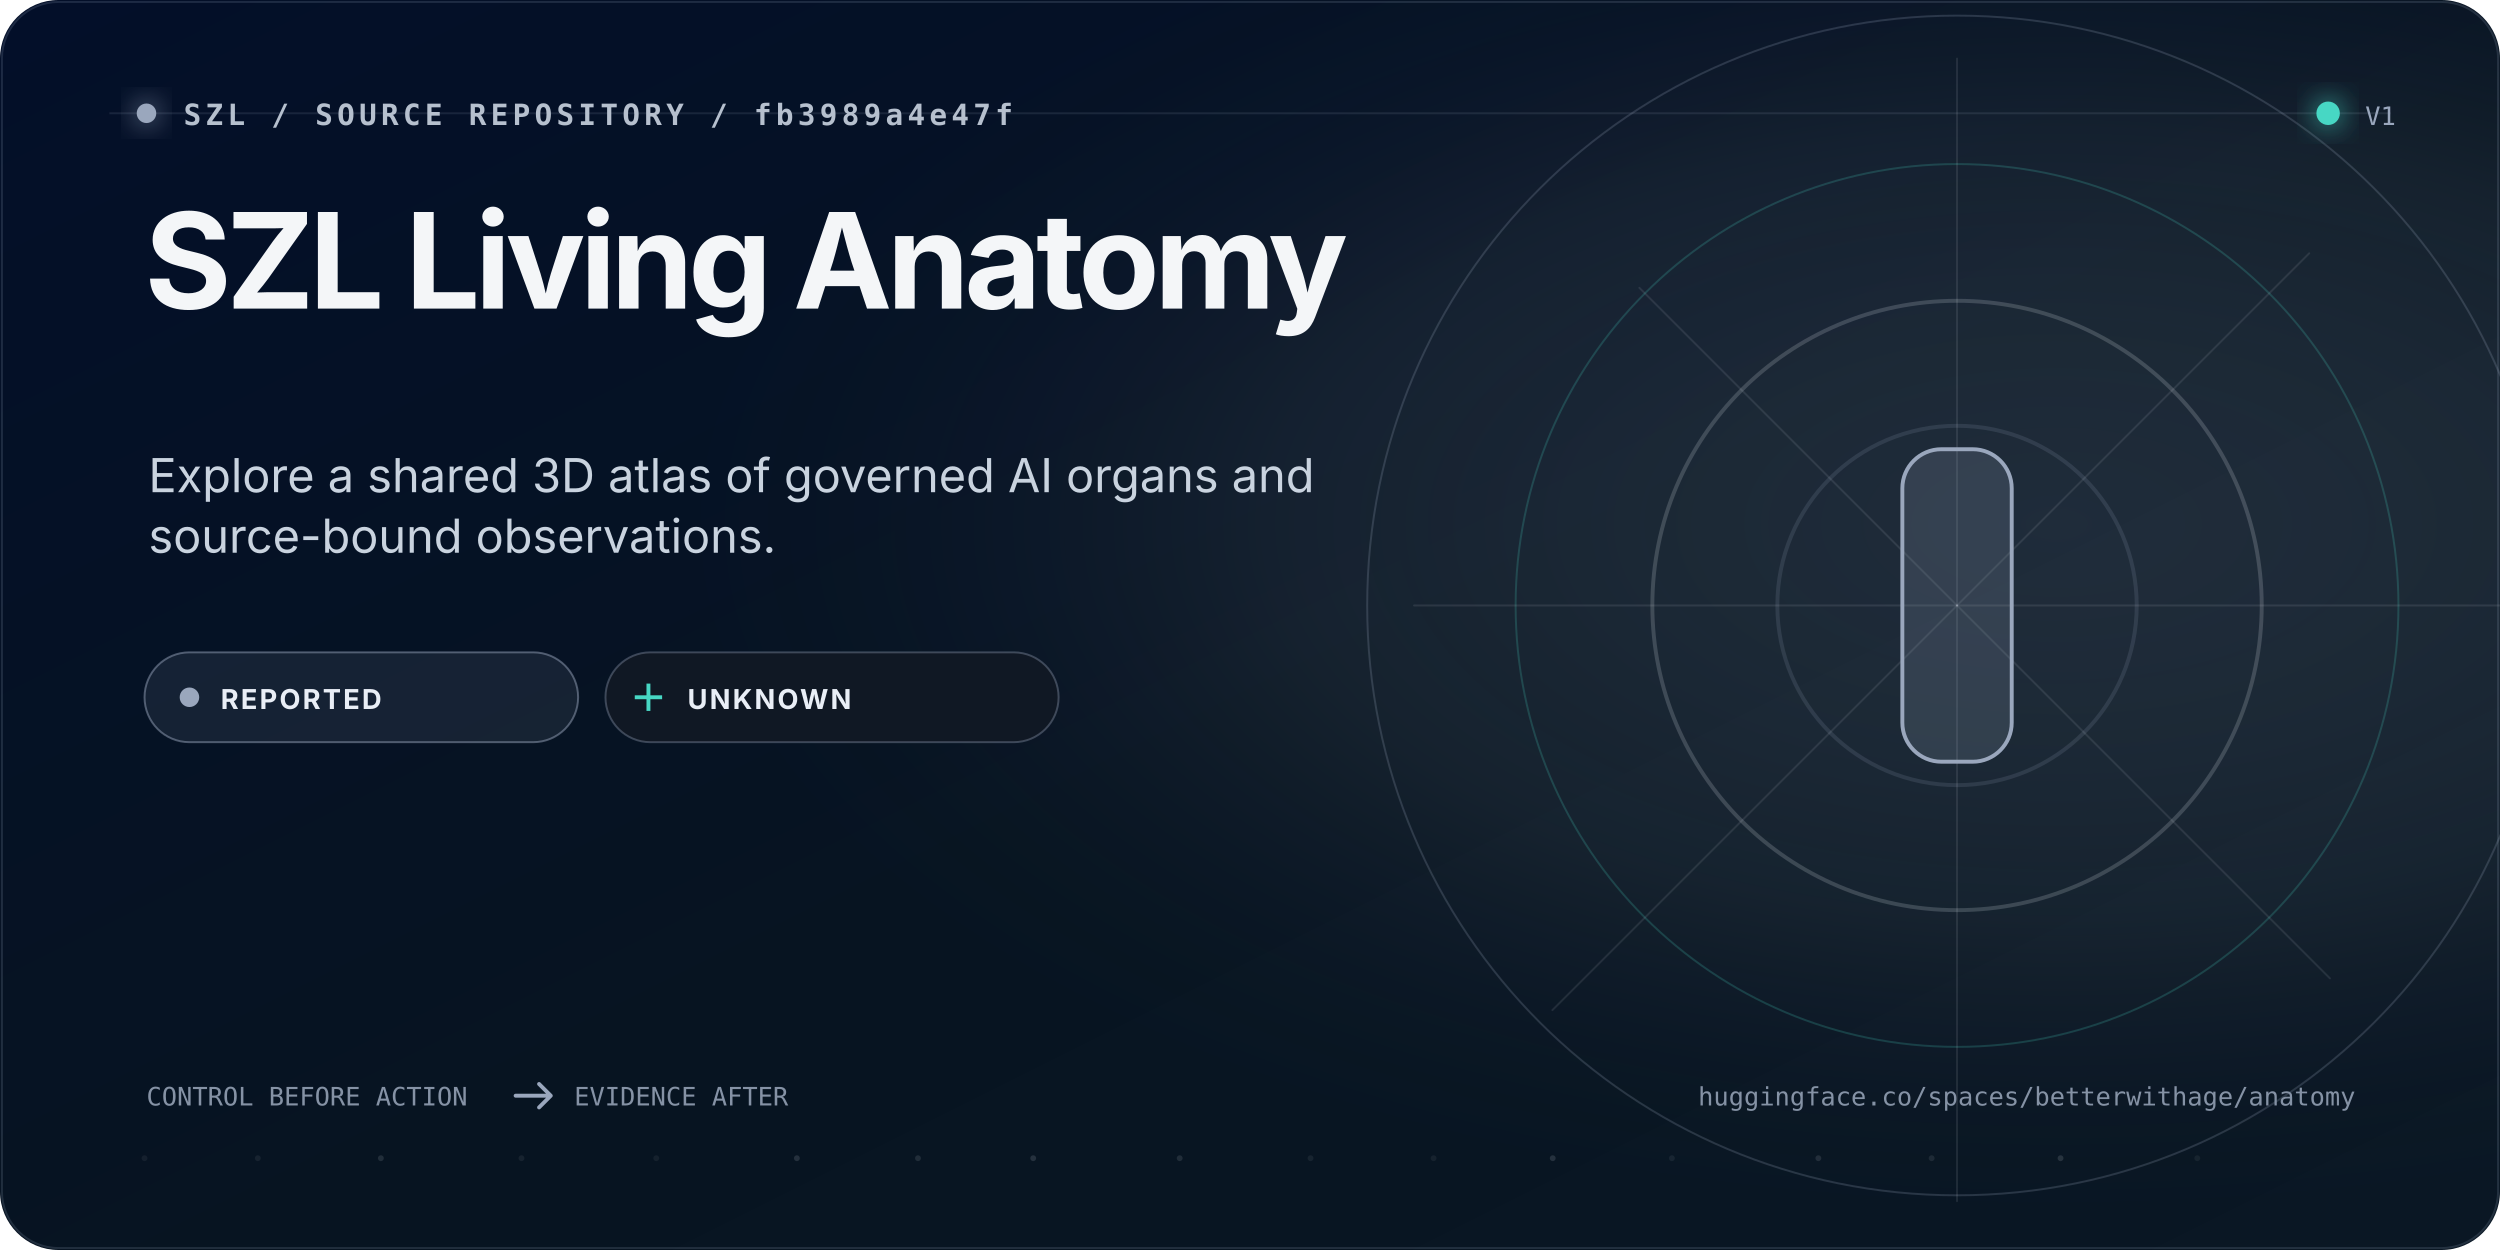
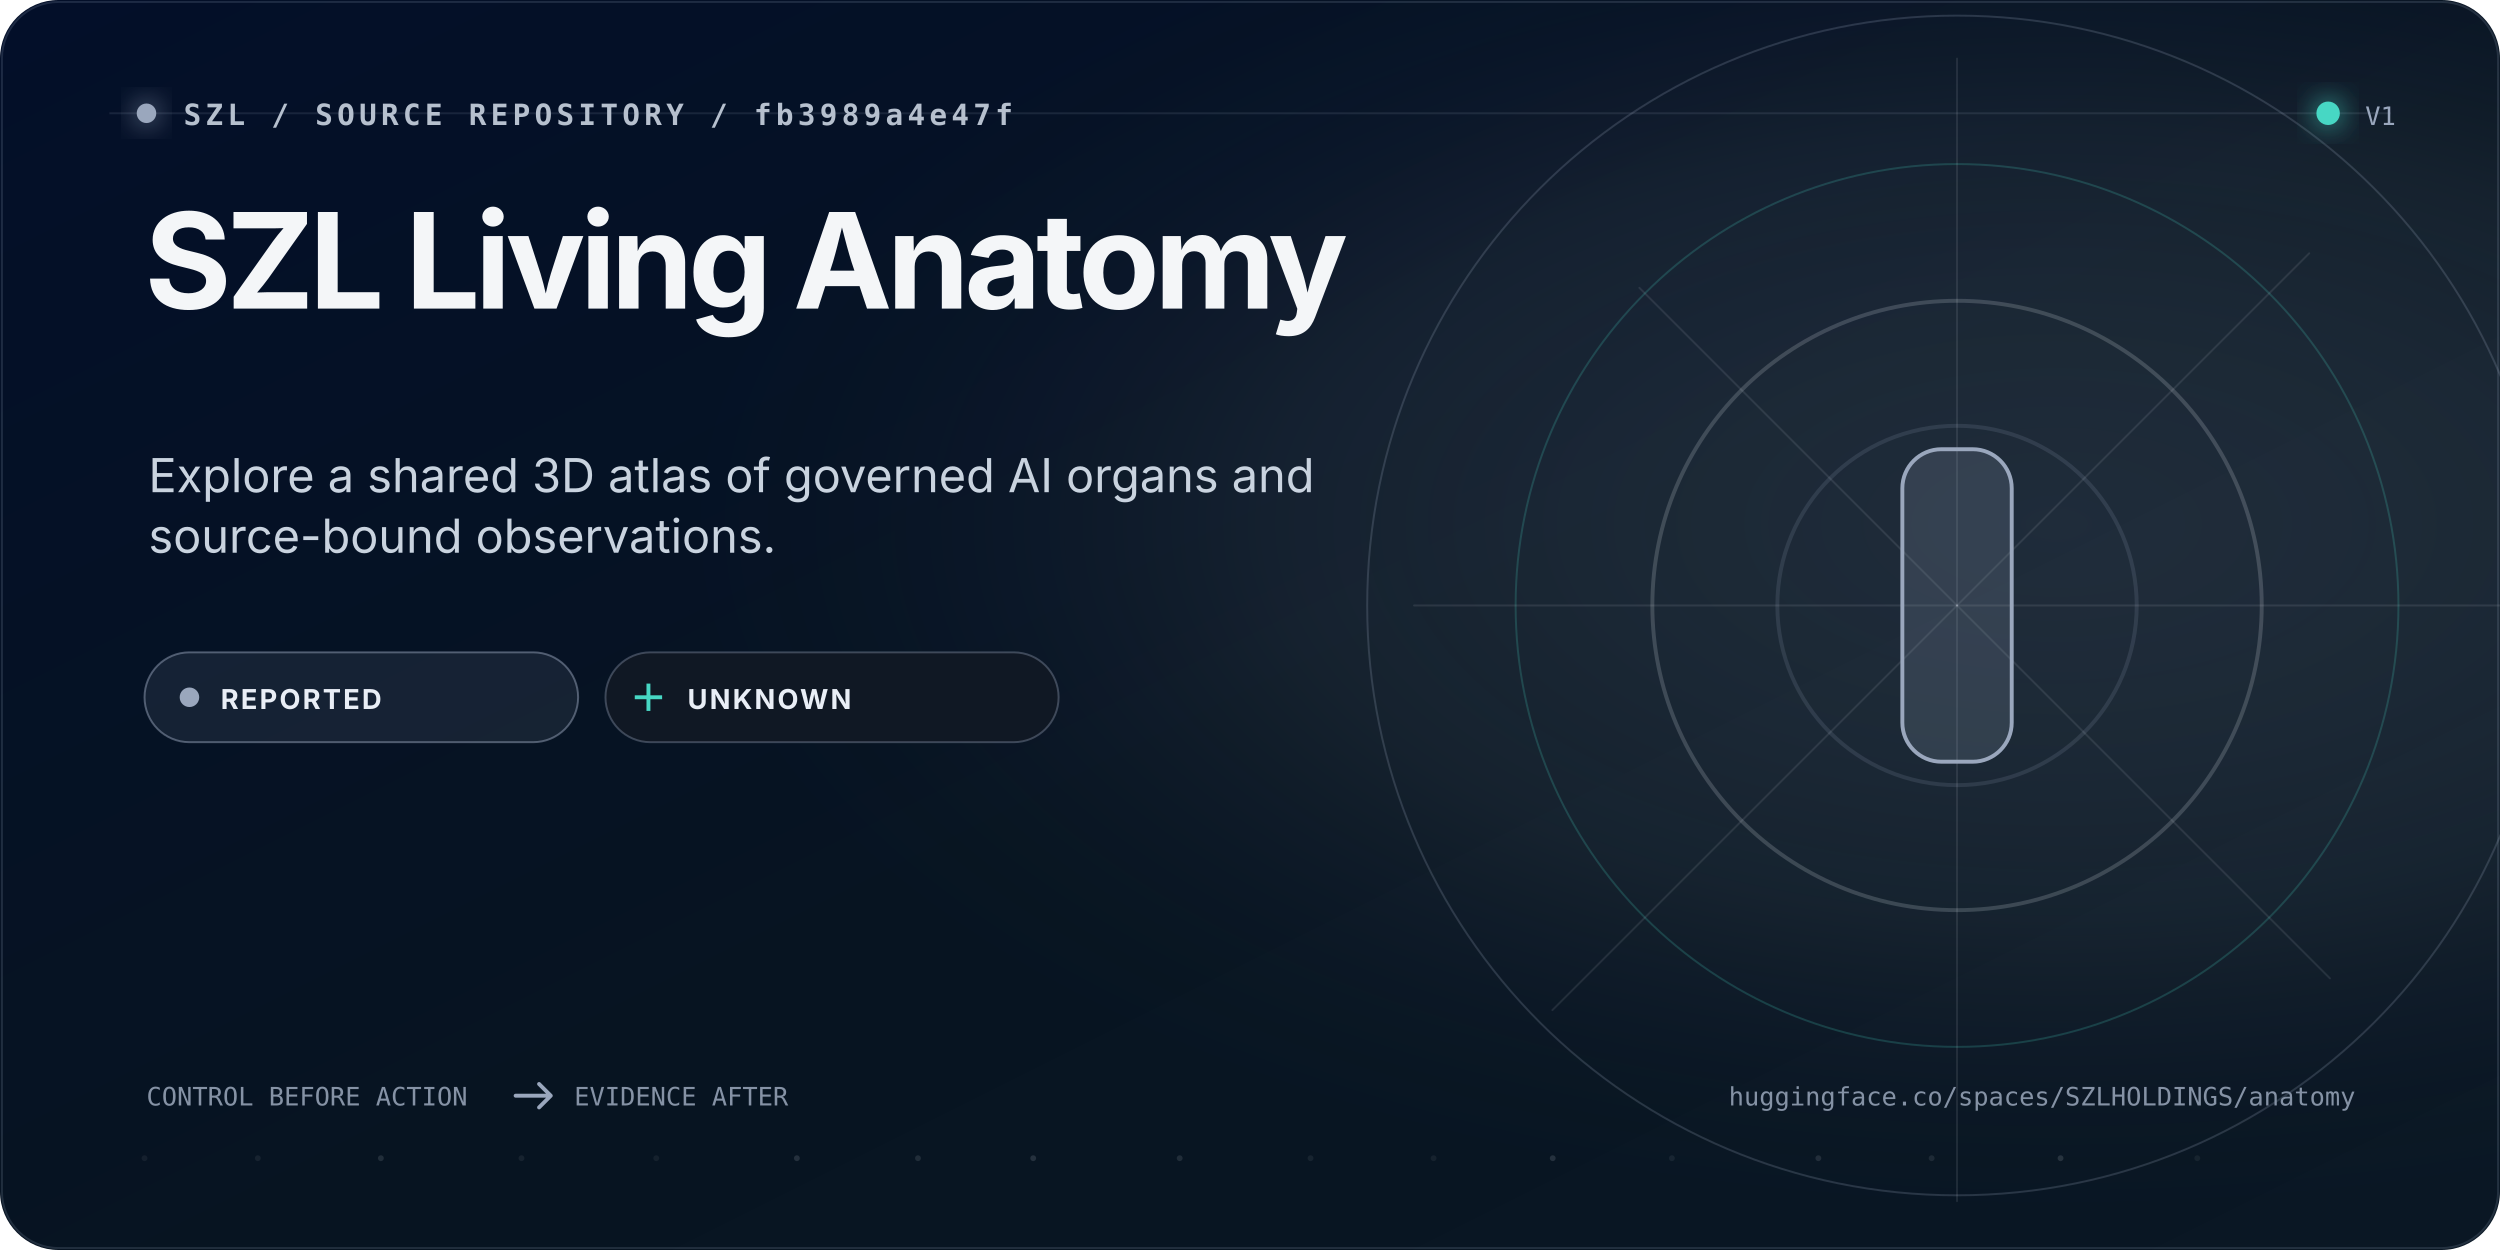
<svg xmlns="http://www.w3.org/2000/svg" width="1280" height="640" viewBox="0 0 1280 640" role="img" aria-labelledby="title description">
  <defs>
    <linearGradient id="surface" x1="0" y1="0" x2="1" y2="1">
      <stop offset="0" stop-color="#030F29" />
      <stop offset="0.56" stop-color="#071421" />
      <stop offset="1" stop-color="#0A1724" />
    </linearGradient>
    <radialGradient id="glow" cx="82%" cy="42%" r="57%">
      <stop offset="0" stop-color="#9AA7BD" stop-opacity="0.16" />
      <stop offset="0.55" stop-color="#E9EEF6" stop-opacity="0.06" />
      <stop offset="1" stop-color="#030F29" stop-opacity="0" />
    </radialGradient>
    <linearGradient id="hairline" x1="0" y1="0" x2="1" y2="0">
      <stop offset="0" stop-color="#9AA7BD" stop-opacity="0.72" />
      <stop offset="0.52" stop-color="#47D7C4" stop-opacity="0.46" />
      <stop offset="1" stop-color="#E9EEF6" stop-opacity="0.08" />
    </linearGradient>
    <filter id="soft-glow" x="-80%" y="-80%" width="260%" height="260%">
      <feGaussianBlur stdDeviation="7" result="blur" />
      <feMerge>
        <feMergeNode in="blur" />
        <feMergeNode in="SourceGraphic" />
      </feMerge>
    </filter>
  </defs>
  <rect width="1280" height="640" rx="30" fill="url(#surface)" />
  <rect width="1280" height="640" rx="30" fill="url(#glow)" />
  <rect x="1" y="1" width="1278" height="638" rx="29" fill="none" stroke="#9AA7BD" stroke-opacity="0.18" />
  <path d="M0 0 H1280" stroke="url(#hairline)" stroke-width="4" />
  <path d="M56 58 H1224" stroke="#9AA7BD" stroke-opacity="0.14" />
  <circle cx="75" cy="58" r="5" fill="#9AA7BD" filter="url(#soft-glow)" />
  <text x="94" y="64" fill="#B6C0CE" font-family="ui-monospace, SFMono-Regular, Consolas, monospace" font-size="15" font-weight="700" letter-spacing="2.2">SZL / SOURCE REPOSITORY / fb3989a4e47f</text>
  <g aria-hidden="true" fill="none" stroke-linecap="round" stroke-linejoin="round">
    <circle cx="1002" cy="310" r="92" stroke="#9AA7BD" stroke-width="2" opacity="0.16" />
    <circle cx="1002" cy="310" r="156" stroke="#E9EEF6" stroke-width="2" opacity="0.18" />
    <circle cx="1002" cy="310" r="226" stroke="#47D7C4" stroke-width="1" opacity="0.20" />
    <circle cx="1002" cy="310" r="302" stroke="#9AA7BD" stroke-width="1" opacity="0.22" />
    <path d="M1002 310 l296 0" transform="rotate(0 1002 310)" stroke="#E9EEF6" stroke-width="1" opacity="0.10" />
    <path d="M1002 310 l270 0" transform="rotate(45 1002 310)" stroke="#E9EEF6" stroke-width="1" opacity="0.10" />
    <path d="M1002 310 l305 0" transform="rotate(90 1002 310)" stroke="#E9EEF6" stroke-width="1" opacity="0.10" />
    <path d="M1002 310 l293 0" transform="rotate(135 1002 310)" stroke="#E9EEF6" stroke-width="1" opacity="0.10" />
    <path d="M1002 310 l278 0" transform="rotate(180 1002 310)" stroke="#E9EEF6" stroke-width="1" opacity="0.10" />
    <path d="M1002 310 l230 0" transform="rotate(225 1002 310)" stroke="#E9EEF6" stroke-width="1" opacity="0.10" />
    <path d="M1002 310 l280 0" transform="rotate(270 1002 310)" stroke="#E9EEF6" stroke-width="1" opacity="0.10" />
    <path d="M1002 310 l255 0" transform="rotate(315 1002 310)" stroke="#E9EEF6" stroke-width="1" opacity="0.10" />
    <rect x="974" y="230" width="56" height="160" rx="20" fill="#9AA7BD" fill-opacity="0.18" stroke="#9AA7BD" stroke-width="2" />
  </g>
  <g font-family="Aptos, system-ui, -apple-system, Segoe UI, sans-serif">
    <text x="74" y="158" fill="#F4F6F8" font-size="68" font-weight="750" letter-spacing="-2.7">
      <tspan x="74" dy="0">SZL Living Anatomy</tspan>
    </text>
    <text x="76" y="252" fill="#C9D3DF" font-size="24" font-weight="430">
      <tspan x="76" dy="0">Explore a shared 3D atlas of governed AI organs and</tspan>
      <tspan x="76" dy="31">source-bound observations.</tspan>
    </text>
    <g transform="translate(74 334)">
      <rect width="222" height="46" rx="23" fill="#9AA7BD" fill-opacity="0.11" stroke="#9AA7BD" stroke-opacity="0.48" />
      <circle cx="23" cy="23" r="5" fill="#9AA7BD" />
      <text x="39" y="29" fill="#E9EEF6" font-size="14" font-weight="700" letter-spacing="1.1">REPORTED</text>
    </g>
    <g transform="translate(310 334)">
      <rect width="232" height="46" rx="23" fill="#101824" stroke="#9AA7BD" stroke-opacity="0.35" />
      <path d="M22 16 v14 M15 23 h14" stroke="#47D7C4" stroke-width="2" />
      <text x="42" y="29" fill="#E9EEF6" font-size="14" font-weight="700" letter-spacing="1.1">UNKNOWN</text>
    </g>
  </g>
  <g font-family="ui-monospace, SFMono-Regular, Consolas, monospace" font-size="13">
    <text x="75" y="566" fill="#8592A5">CONTROL BEFORE ACTION</text>
    <path d="M264 561 H282 M276 555 L282 561 L276 567" fill="none" stroke="#9AA7BD" stroke-width="2" stroke-linecap="round" stroke-linejoin="round" />
    <text x="294" y="566" fill="#8592A5">EVIDENCE AFTER</text>
-     <text x="1206" y="566" text-anchor="end" fill="#8592A5">huggingface.co/spaces/betterwithage/anatomy</text>
+     <text x="1206" y="566" text-anchor="end" fill="#8592A5">huggingface.co/spaces/SZLHOLDINGS/anatomy</text>
  </g>
  <circle cx="74" cy="593" r="1.5" fill="#E9EEF6" opacity="0.06" />
  <circle cx="132" cy="593" r="1.5" fill="#E9EEF6" opacity="0.07" />
  <circle cx="195" cy="593" r="1.5" fill="#E9EEF6" opacity="0.12" />
  <circle cx="267" cy="593" r="1.5" fill="#E9EEF6" opacity="0.07" />
  <circle cx="336" cy="593" r="1.5" fill="#E9EEF6" opacity="0.06" />
  <circle cx="408" cy="593" r="1.5" fill="#E9EEF6" opacity="0.13" />
  <circle cx="470" cy="593" r="1.5" fill="#E9EEF6" opacity="0.11" />
  <circle cx="529" cy="593" r="1.5" fill="#E9EEF6" opacity="0.13" />
  <circle cx="604" cy="593" r="1.5" fill="#E9EEF6" opacity="0.11" />
  <circle cx="671" cy="593" r="1.5" fill="#E9EEF6" opacity="0.07" />
  <circle cx="734" cy="593" r="1.5" fill="#E9EEF6" opacity="0.06" />
  <circle cx="795" cy="593" r="1.5" fill="#E9EEF6" opacity="0.13" />
  <circle cx="856" cy="593" r="1.5" fill="#E9EEF6" opacity="0.07" />
  <circle cx="931" cy="593" r="1.5" fill="#E9EEF6" opacity="0.11" />
  <circle cx="989" cy="593" r="1.5" fill="#E9EEF6" opacity="0.09" />
  <circle cx="1055" cy="593" r="1.5" fill="#E9EEF6" opacity="0.13" />
  <circle cx="1125" cy="593" r="1.5" fill="#E9EEF6" opacity="0.06" />
  <circle cx="1192" cy="58" r="6" fill="#47D7C4" filter="url(#soft-glow)" />
  <text x="1211" y="64" fill="#9AA7BD" font-family="ui-monospace, SFMono-Regular, Consolas, monospace" font-size="13">V1</text>
</svg>
